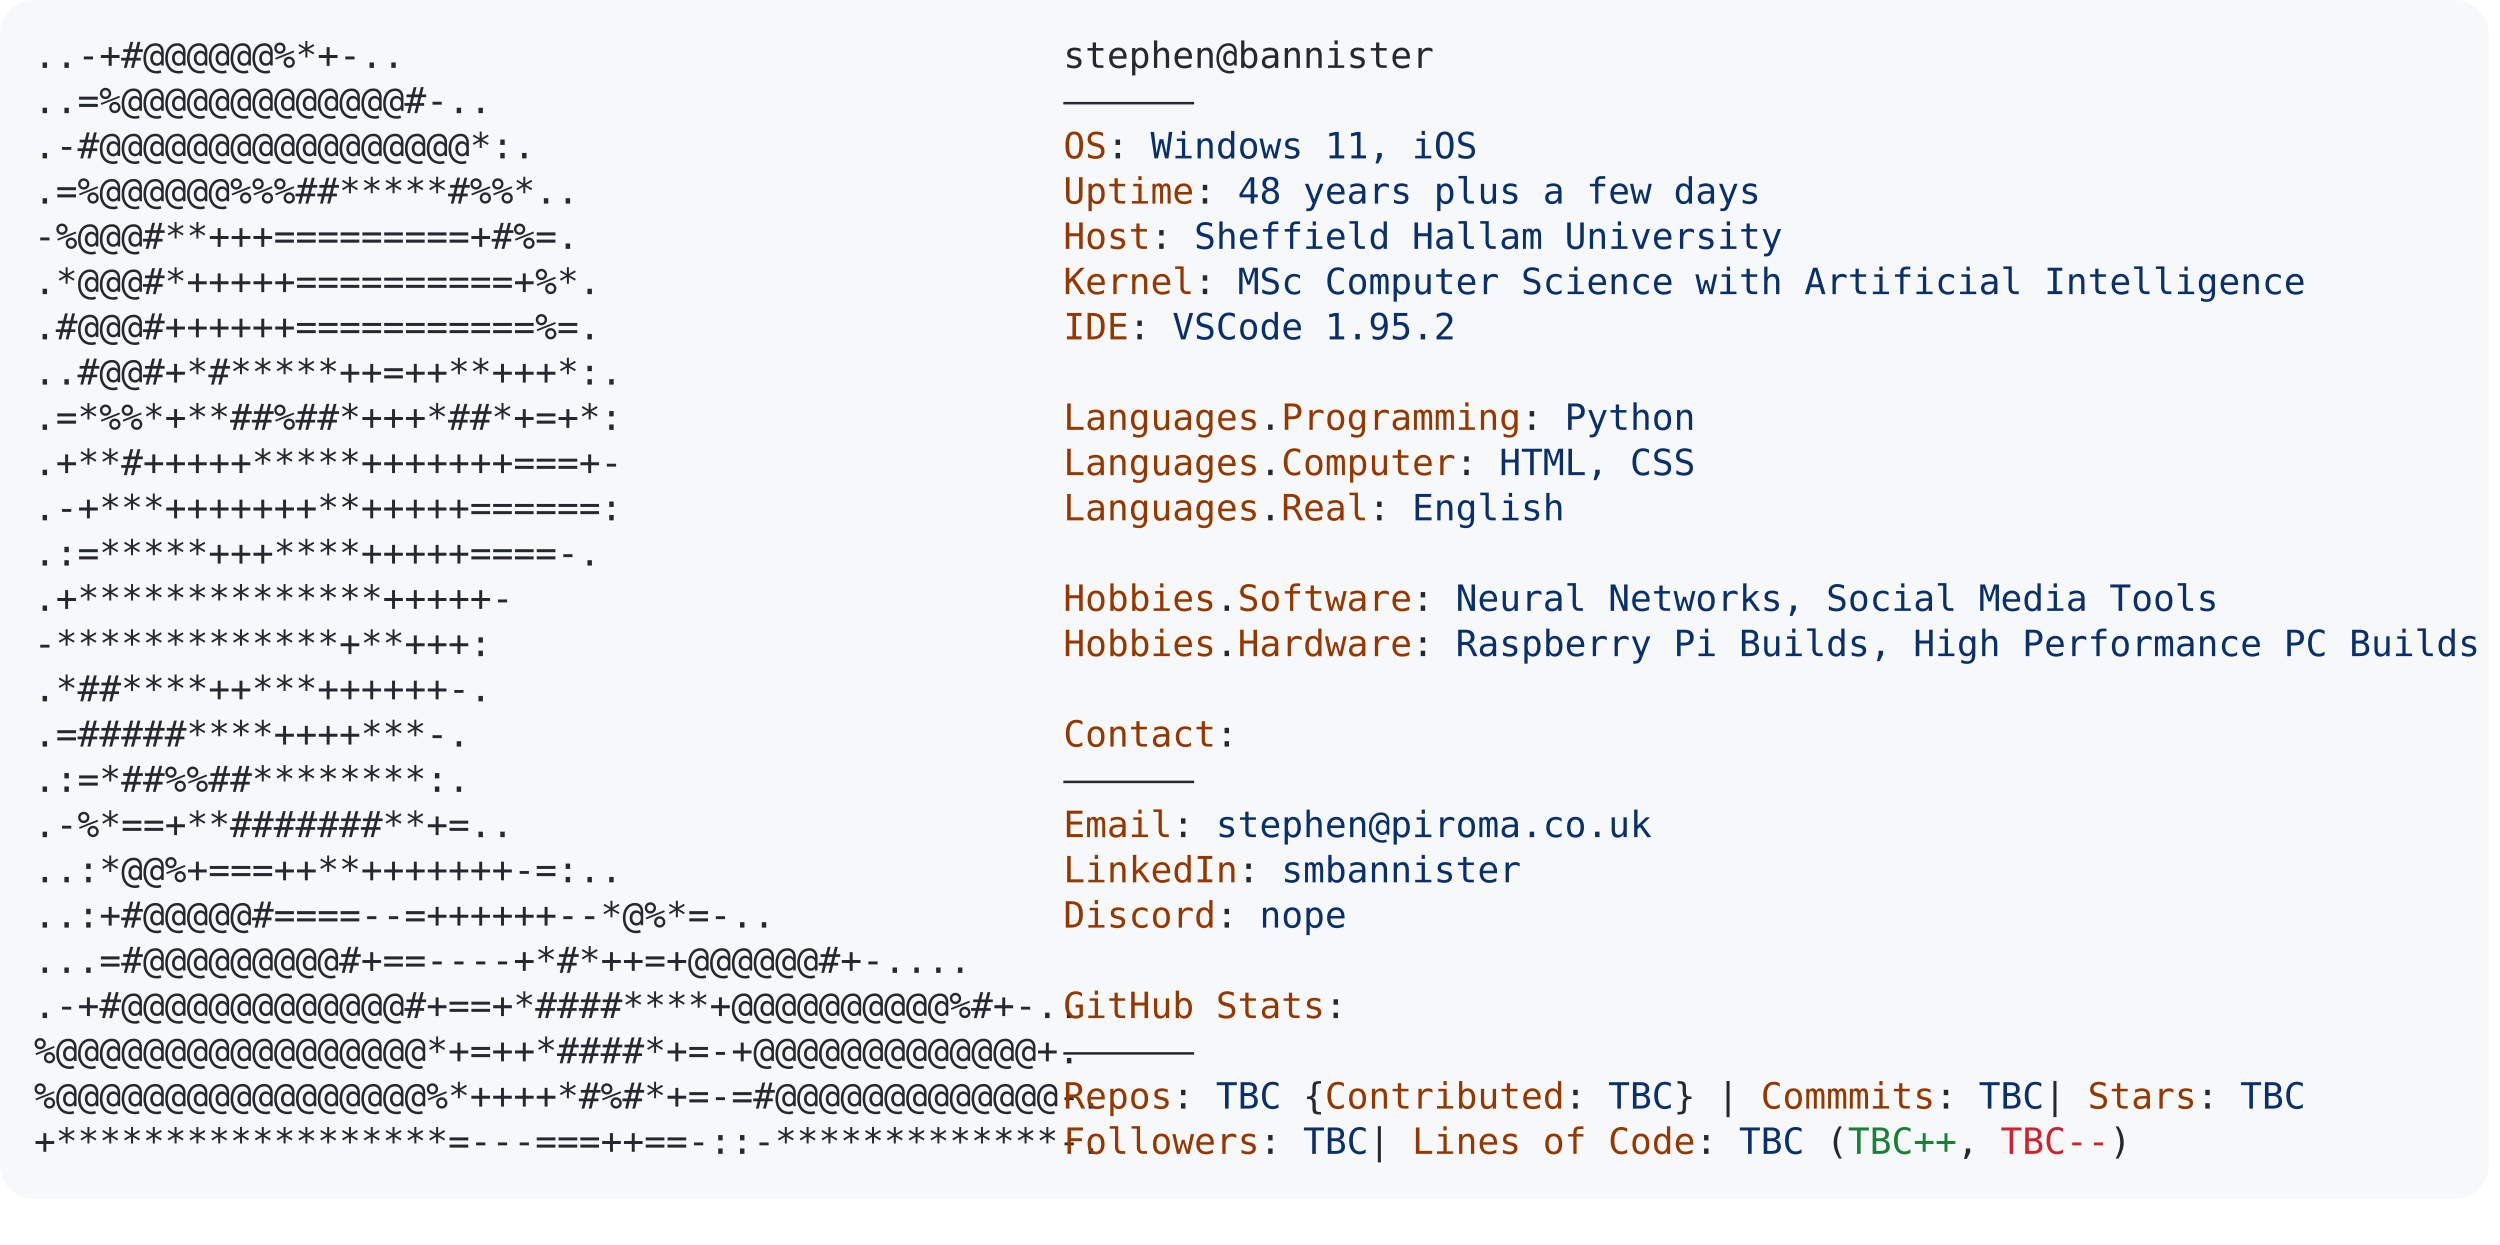
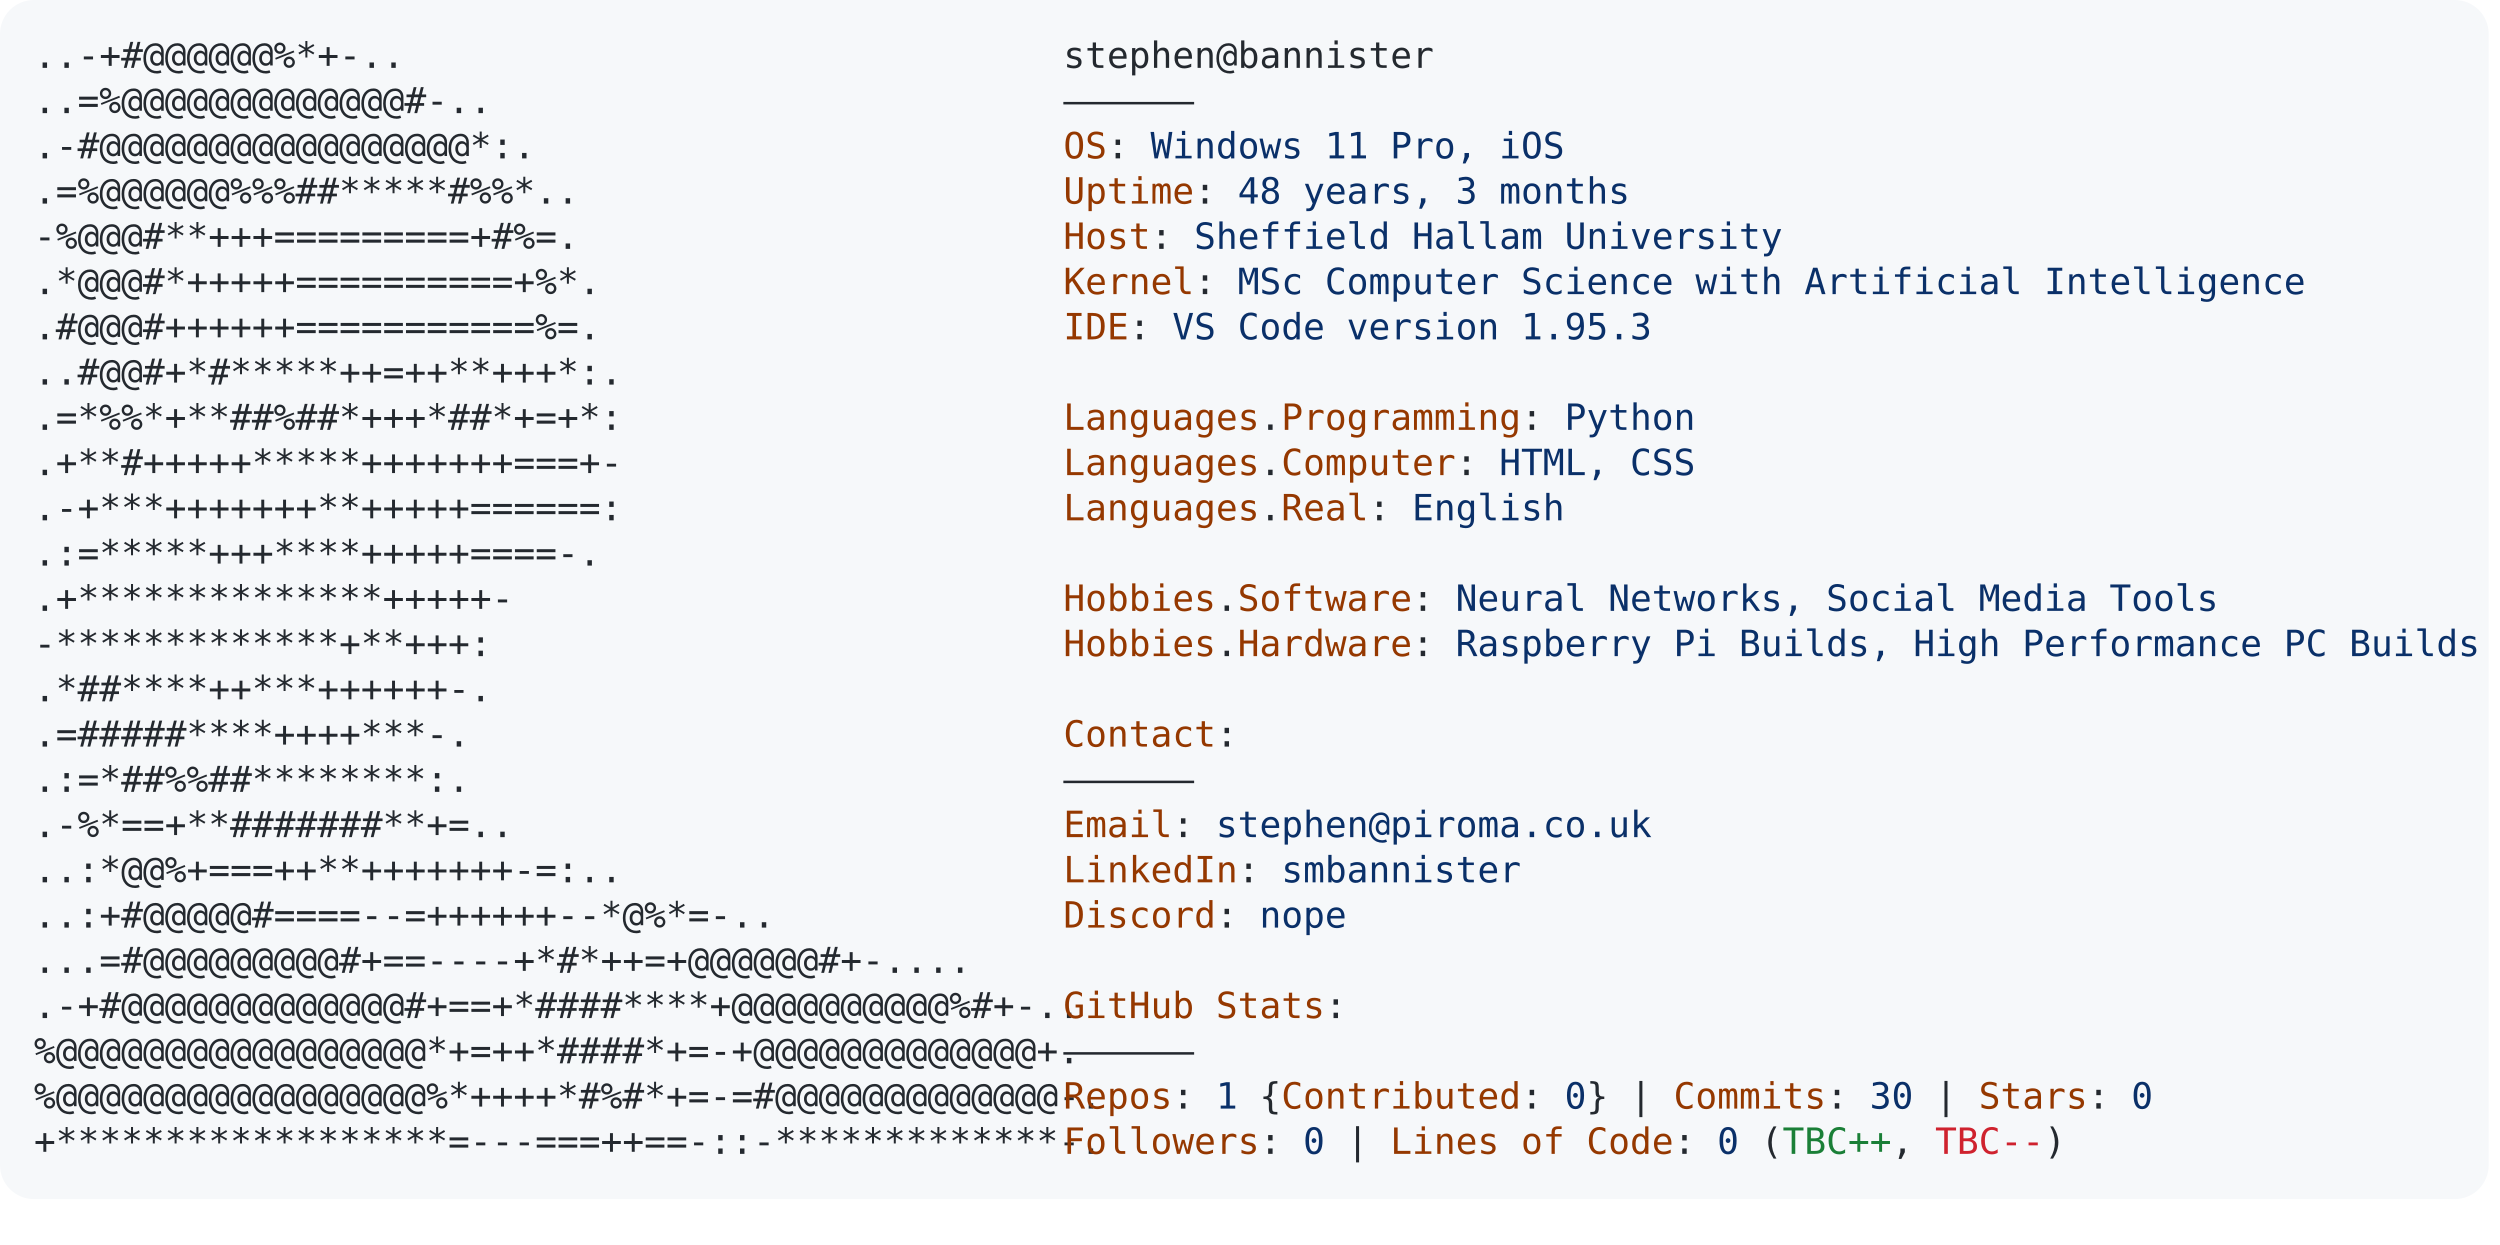
<svg xmlns="http://www.w3.org/2000/svg" font-family="Andale Mono,AndaleMono,Consolas,monospace" width="1105px" height="550px" font-size="16px">
  <style>
.keyColor {fill: #953800;}
.valueColor {fill: #0a3069;}
.addColor {fill: #1a7f37;}
.delColor {fill: #cf222e;}
.commentColor {fill: #8b949e;}
text, tspan {white-space: pre;}
</style>
  <rect width="1100px" height="530px" fill="#f6f8fa" rx="15" />
  <text x="15" y="30" fill="#24292f" class="ascii">
    <tspan x="15" y="30">                ..-+#@@@@@@%*+-..                   </tspan>
    <tspan x="15" y="50">              ..=%@@@@@@@@@@@@@#-..                 </tspan>
    <tspan x="15" y="70">             .-#@@@@@@@@@@@@@@@@@*:.                </tspan>
    <tspan x="15" y="90">            .=%@@@@@@%%%##*****#%%*..               </tspan>
    <tspan x="15" y="110">            -%@@@#**+++=========+#%=.              </tspan>
    <tspan x="15" y="130">            .*@@@#*+++++==========+%*.             </tspan>
    <tspan x="15" y="150">            .#@@@#++++++===========%=.             </tspan>
    <tspan x="15" y="170">           ..#@@#+*#*****++=++**+++*:.             </tspan>
    <tspan x="15" y="190">           .=*%%*+**##%##*+++*##*+=+*:             </tspan>
    <tspan x="15" y="210">           .+**#+++++*****+++++++===+-             </tspan>
    <tspan x="15" y="230">           .-+***+++++++**+++++======:             </tspan>
    <tspan x="15" y="250">            .:=*****+++****+++++====-.             </tspan>
    <tspan x="15" y="270">              .+**************+++++-               </tspan>
    <tspan x="15" y="290">               -*************+**+++:               </tspan>
    <tspan x="15" y="310">               .*##****++***++++++-.               </tspan>
    <tspan x="15" y="330">               .=#####****++++***-.                </tspan>
    <tspan x="15" y="350">              .:=*##%%##********:.                 </tspan>
    <tspan x="15" y="370">            .-%*==+**#######**+=..                 </tspan>
    <tspan x="15" y="390">         ..:*@@%+===++**+++++++-=:..               </tspan>
    <tspan x="15" y="410">      ..:+#@@@@@#====--=++++++--*@%*=-..           </tspan>
    <tspan x="15" y="430">   ...=#@@@@@@@@@#+==----+*#*++=+@@@@@@#+-....     </tspan>
    <tspan x="15" y="450"> .-+#@@@@@@@@@@@@@#+==+*####****+@@@@@@@@@@%#+-..  </tspan>
    <tspan x="15" y="470"> %@@@@@@@@@@@@@@@@@*+=++*####*+=-+@@@@@@@@@@@@@+.  </tspan>
    <tspan x="15" y="490"> %@@@@@@@@@@@@@@@@@%*++++*#%#*+=-=#@@@@@@@@@@@@@-. </tspan>
    <tspan x="15" y="510"> +******************=---===++==-::-*************-. </tspan>
  </text>
  <text x="470" y="30" fill="#24292f">
    <tspan x="470" y="30">stephen@bannister</tspan>
    <tspan x="470" y="50">——————</tspan>
-     <tspan x="470" y="70" class="keyColor">OS</tspan>: <tspan class="valueColor">Windows 11, iOS</tspan>
-     <tspan x="470" y="90" class="keyColor">Uptime</tspan>: <tspan class="valueColor">48 years plus a few days</tspan>
+     <tspan x="470" y="70" class="keyColor">OS</tspan>: <tspan class="valueColor">Windows 11 Pro, iOS</tspan>
+     <tspan x="470" y="90" class="keyColor">Uptime</tspan>: <tspan class="valueColor">48 years, 3 months</tspan>
    <tspan x="470" y="110" class="keyColor">Host</tspan>: <tspan class="valueColor">Sheffield Hallam University</tspan>
    <tspan x="470" y="130" class="keyColor">Kernel</tspan>: <tspan class="valueColor">MSc Computer Science with Artificial Intelligence</tspan>
-     <tspan x="470" y="150" class="keyColor">IDE</tspan>: <tspan class="valueColor">VSCode 1.95.2</tspan>
+     <tspan x="470" y="150" class="keyColor">IDE</tspan>: <tspan class="valueColor">VS Code version 1.95.3</tspan>
    <tspan x="470" y="190" class="keyColor">Languages</tspan>.<tspan class="keyColor">Programming</tspan>: <tspan class="valueColor">Python</tspan>
    <tspan x="470" y="210" class="keyColor">Languages</tspan>.<tspan class="keyColor">Computer</tspan>: <tspan class="valueColor">HTML, CSS</tspan>
    <tspan x="470" y="230" class="keyColor">Languages</tspan>.<tspan class="keyColor">Real</tspan>: <tspan class="valueColor">English</tspan>
    <tspan x="470" y="270" class="keyColor">Hobbies</tspan>.<tspan class="keyColor">Software</tspan>: <tspan class="valueColor">Neural Networks, Social Media Tools</tspan>
    <tspan x="470" y="290" class="keyColor">Hobbies</tspan>.<tspan class="keyColor">Hardware</tspan>: <tspan class="valueColor">Raspberry Pi Builds, High Performance PC Builds</tspan>
    <tspan x="470" y="330" class="keyColor">Contact</tspan>:
<tspan x="470" y="350">——————</tspan>
    <tspan x="470" y="370" class="keyColor">Email</tspan>: <tspan class="valueColor">stephen@piroma.co.uk</tspan>
    <tspan x="470" y="390" class="keyColor">LinkedIn</tspan>: <tspan class="valueColor">smbannister</tspan>
    <tspan x="470" y="410" class="keyColor">Discord</tspan>: <tspan class="valueColor">nope</tspan>
    <tspan x="470" y="450" class="keyColor">GitHub Stats</tspan>:
<tspan x="470" y="470">——————</tspan>
-     <tspan x="470" y="490" class="keyColor">Repos</tspan>: <tspan class="valueColor">TBC</tspan> {<tspan class="keyColor">Contributed</tspan>: <tspan class="valueColor">TBC</tspan>}  | <tspan class="keyColor">Commmits</tspan>: <tspan class="valueColor">TBC  </tspan>| <tspan class="keyColor">Stars</tspan>: <tspan class="valueColor">TBC</tspan>
-     <tspan x="470" y="510" class="keyColor">Followers</tspan>: <tspan class="valueColor">TBC </tspan>| <tspan class="keyColor">Lines of Code</tspan>: <tspan class="valueColor">TBC</tspan> (<tspan class="addColor">TBC++</tspan>, <tspan class="delColor">TBC--</tspan>)
+     <tspan x="470" y="490" class="keyColor">Repos</tspan>: <tspan class="valueColor">1</tspan> {<tspan class="keyColor">Contributed</tspan>: <tspan class="valueColor">0</tspan>} | <tspan class="keyColor">Commits</tspan>: <tspan class="valueColor">30</tspan> | <tspan class="keyColor">Stars</tspan>: <tspan class="valueColor">0</tspan>
+     <tspan x="470" y="510" class="keyColor">Followers</tspan>: <tspan class="valueColor">0</tspan> | <tspan class="keyColor">Lines of Code</tspan>: <tspan class="valueColor">0</tspan> (<tspan class="addColor">TBC++</tspan>, <tspan class="delColor">TBC--</tspan>)
</text>
</svg>
